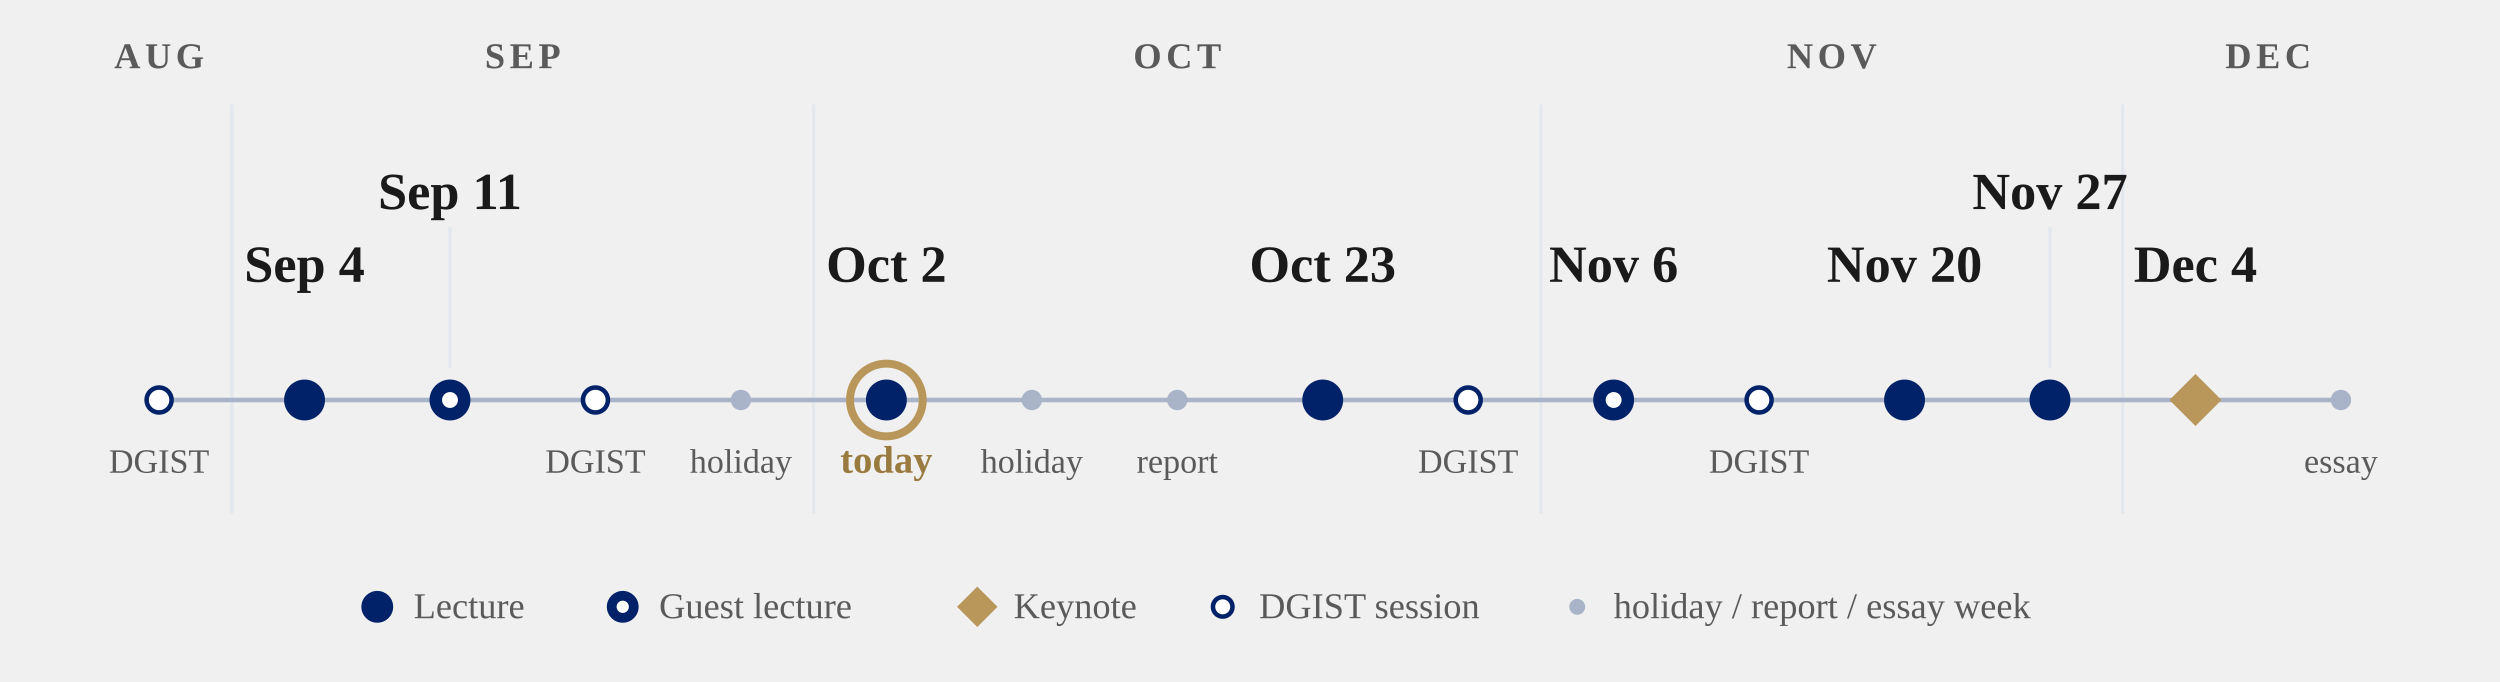
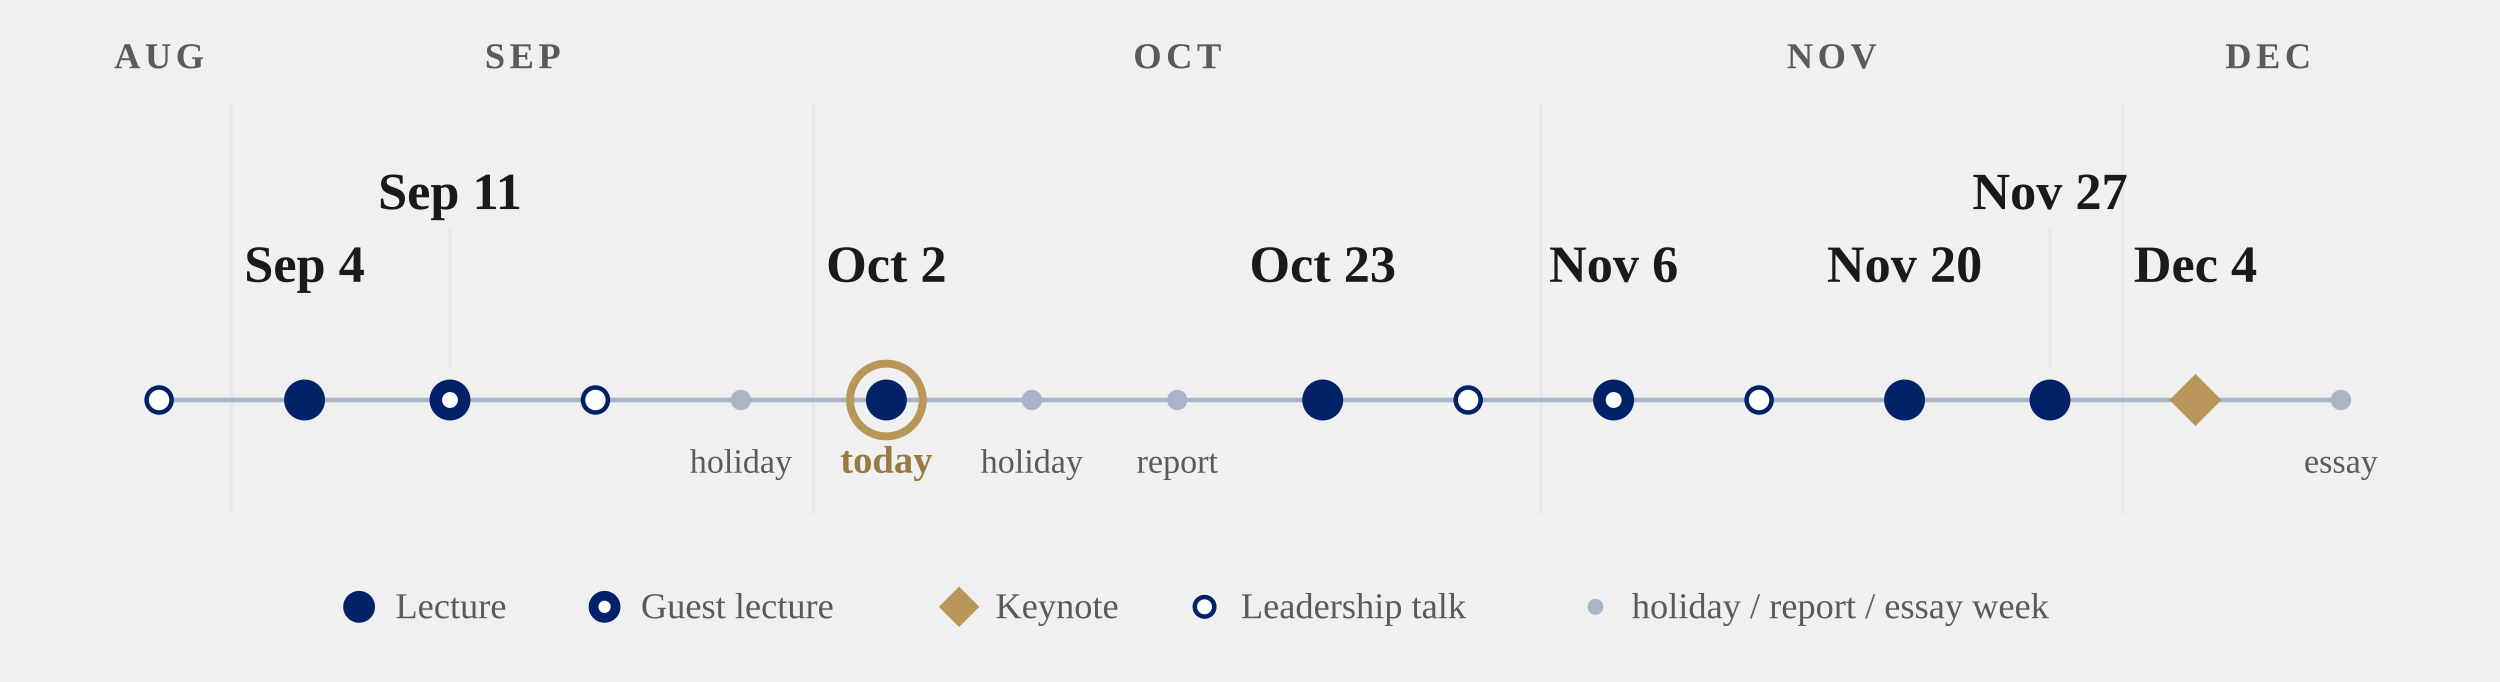
<svg xmlns="http://www.w3.org/2000/svg" viewBox="0 0 1100 300" class="semester-map-svg" role="img" aria-label="Semester timeline, week 06 highlighted" style="font-family:inherit">
  <text x="70.0" y="30" font-size="16" font-weight="600" letter-spacing="2" text-anchor="middle" fill="#5a5a5a" class="month">AUG</text>
  <text x="230.0" y="30" font-size="16" font-weight="600" letter-spacing="2" text-anchor="middle" fill="#5a5a5a" class="month">SEP</text>
  <text x="518.0" y="30" font-size="16" font-weight="600" letter-spacing="2" text-anchor="middle" fill="#5a5a5a" class="month">OCT</text>
  <text x="806.0" y="30" font-size="16" font-weight="600" letter-spacing="2" text-anchor="middle" fill="#5a5a5a" class="month">NOV</text>
  <text x="998.0" y="30" font-size="16" font-weight="600" letter-spacing="2" text-anchor="middle" fill="#5a5a5a" class="month">DEC</text>
  <line x1="102.0" y1="46" x2="102.0" y2="226" stroke="#e3e7ee" stroke-width="1.5" class="month-rule" />
  <line x1="358.0" y1="46" x2="358.0" y2="226" stroke="#e3e7ee" stroke-width="1.5" class="month-rule" />
  <line x1="678.0" y1="46" x2="678.0" y2="226" stroke="#e3e7ee" stroke-width="1.5" class="month-rule" />
  <line x1="934.0" y1="46" x2="934.0" y2="226" stroke="#e3e7ee" stroke-width="1.5" class="month-rule" />
  <line x1="70.0" y1="176" x2="1030.0" y2="176" stroke="#aab4c8" stroke-width="2" class="baseline" />
  <circle class="dot" cx="70.0" cy="176" r="5.5" fill="#fff" stroke="#012169" stroke-width="2" />
-   <text x="70.0" y="208" font-size="15" text-anchor="middle" fill="#5a5a5a" class="tag">DGIST</text>
  <circle class="dot" cx="134.0" cy="176" r="9.0" fill="#012169" />
  <text x="134.0" y="124" font-size="23" font-weight="700" text-anchor="middle" fill="#1a1a1a" class="date">Sep 4</text>
  <circle class="dot" cx="198.0" cy="176" r="9.0" fill="#012169" />
  <circle cx="198.0" cy="176" r="3.5" fill="#fff" />
  <line x1="198.0" y1="100" x2="198.0" y2="162" stroke="#e3e7ee" stroke-width="1.5" class="date-rule" />
  <text x="198.0" y="92" font-size="23" font-weight="700" text-anchor="middle" fill="#1a1a1a" class="date">Sep 11</text>
  <circle class="dot" cx="262.0" cy="176" r="5.5" fill="#fff" stroke="#012169" stroke-width="2" />
-   <text x="262.0" y="208" font-size="15" text-anchor="middle" fill="#5a5a5a" class="tag">DGIST</text>
  <circle class="dot" cx="326.0" cy="176" r="4.5" fill="#aab4c8" />
  <text x="326.0" y="208" font-size="15" text-anchor="middle" fill="#5a5a5a" class="tag">holiday</text>
  <circle class="dot" cx="390.0" cy="176" r="9.0" fill="#012169" />
  <circle cx="390.0" cy="176" r="16" fill="none" stroke="#B9975B" stroke-width="3.5" class="today-ring" />
  <text x="390.0" y="208" font-size="17" font-weight="700" text-anchor="middle" fill="#9A7B3F" class="today-tag">today</text>
  <text x="390.0" y="124" font-size="23" font-weight="700" text-anchor="middle" fill="#1a1a1a" class="date">Oct 2</text>
  <circle class="dot" cx="454.0" cy="176" r="4.5" fill="#aab4c8" />
  <text x="454.0" y="208" font-size="15" text-anchor="middle" fill="#5a5a5a" class="tag">holiday</text>
  <circle class="dot" cx="518.0" cy="176" r="4.5" fill="#aab4c8" />
  <text x="518.0" y="208" font-size="15" text-anchor="middle" fill="#5a5a5a" class="tag">report</text>
  <circle class="dot" cx="582.0" cy="176" r="9.0" fill="#012169" />
  <text x="582.0" y="124" font-size="23" font-weight="700" text-anchor="middle" fill="#1a1a1a" class="date">Oct 23</text>
  <circle class="dot" cx="646.0" cy="176" r="5.5" fill="#fff" stroke="#012169" stroke-width="2" />
-   <text x="646.0" y="208" font-size="15" text-anchor="middle" fill="#5a5a5a" class="tag">DGIST</text>
  <circle class="dot" cx="710.0" cy="176" r="9.0" fill="#012169" />
  <circle cx="710.0" cy="176" r="3.5" fill="#fff" />
  <text x="710.0" y="124" font-size="23" font-weight="700" text-anchor="middle" fill="#1a1a1a" class="date">Nov 6</text>
  <circle class="dot" cx="774.0" cy="176" r="5.5" fill="#fff" stroke="#012169" stroke-width="2" />
-   <text x="774.0" y="208" font-size="15" text-anchor="middle" fill="#5a5a5a" class="tag">DGIST</text>
  <circle class="dot" cx="838.0" cy="176" r="9.0" fill="#012169" />
  <text x="838.0" y="124" font-size="23" font-weight="700" text-anchor="middle" fill="#1a1a1a" class="date">Nov 20</text>
  <circle class="dot" cx="902.0" cy="176" r="9.0" fill="#012169" />
  <line x1="902.0" y1="100" x2="902.0" y2="162" stroke="#e3e7ee" stroke-width="1.5" class="date-rule" />
  <text x="902.0" y="92" font-size="23" font-weight="700" text-anchor="middle" fill="#1a1a1a" class="date">Nov 27</text>
  <rect class="dot" x="957.9" y="167.9" width="16.2" height="16.2" fill="#B9975B" transform="rotate(45 966.0 176)" />
  <text x="966.0" y="124" font-size="23" font-weight="700" text-anchor="middle" fill="#1a1a1a" class="date">Dec 4</text>
  <circle class="dot" cx="1030.0" cy="176" r="4.5" fill="#aab4c8" />
  <text x="1030.0" y="208" font-size="15" text-anchor="middle" fill="#5a5a5a" class="tag">essay</text>
-   <circle cx="166.0" cy="267" r="7.0" fill="#012169" />
-   <text x="182.0" y="272" font-size="16" fill="#5a5a5a" class="legend">Lecture</text>
-   <circle cx="274.0" cy="267" r="7.0" fill="#012169" />
-   <circle cx="274.0" cy="267" r="2.7" fill="#fff" />
-   <text x="290.0" y="272" font-size="16" fill="#5a5a5a" class="legend">Guest lecture</text>
-   <rect x="423.7" y="260.7" width="12.6" height="12.6" fill="#B9975B" transform="rotate(45 430.0 267)" />
-   <text x="446.0" y="272" font-size="16" fill="#5a5a5a" class="legend">Keynote</text>
-   <circle cx="538.0" cy="267" r="4.3" fill="#fff" stroke="#012169" stroke-width="2" />
-   <text x="554.0" y="272" font-size="16" fill="#5a5a5a" class="legend">DGIST session</text>
-   <circle cx="694.0" cy="267" r="3.5" fill="#aab4c8" />
-   <text x="710.0" y="272" font-size="16" fill="#5a5a5a" class="legend">holiday / report / essay week</text>
+   <circle cx="158.0" cy="267" r="7.0" fill="#012169" />
+   <text x="174.0" y="272" font-size="16" fill="#5a5a5a" class="legend">Lecture</text>
+   <circle cx="266.0" cy="267" r="7.0" fill="#012169" />
+   <circle cx="266.0" cy="267" r="2.7" fill="#fff" />
+   <text x="282.0" y="272" font-size="16" fill="#5a5a5a" class="legend">Guest lecture</text>
+   <rect x="415.7" y="260.7" width="12.6" height="12.6" fill="#B9975B" transform="rotate(45 422.0 267)" />
+   <text x="438.0" y="272" font-size="16" fill="#5a5a5a" class="legend">Keynote</text>
+   <circle cx="530.0" cy="267" r="4.3" fill="#fff" stroke="#012169" stroke-width="2" />
+   <text x="546.0" y="272" font-size="16" fill="#5a5a5a" class="legend">Leadership talk</text>
+   <circle cx="702.0" cy="267" r="3.5" fill="#aab4c8" />
+   <text x="718.0" y="272" font-size="16" fill="#5a5a5a" class="legend">holiday / report / essay week</text>
</svg>
